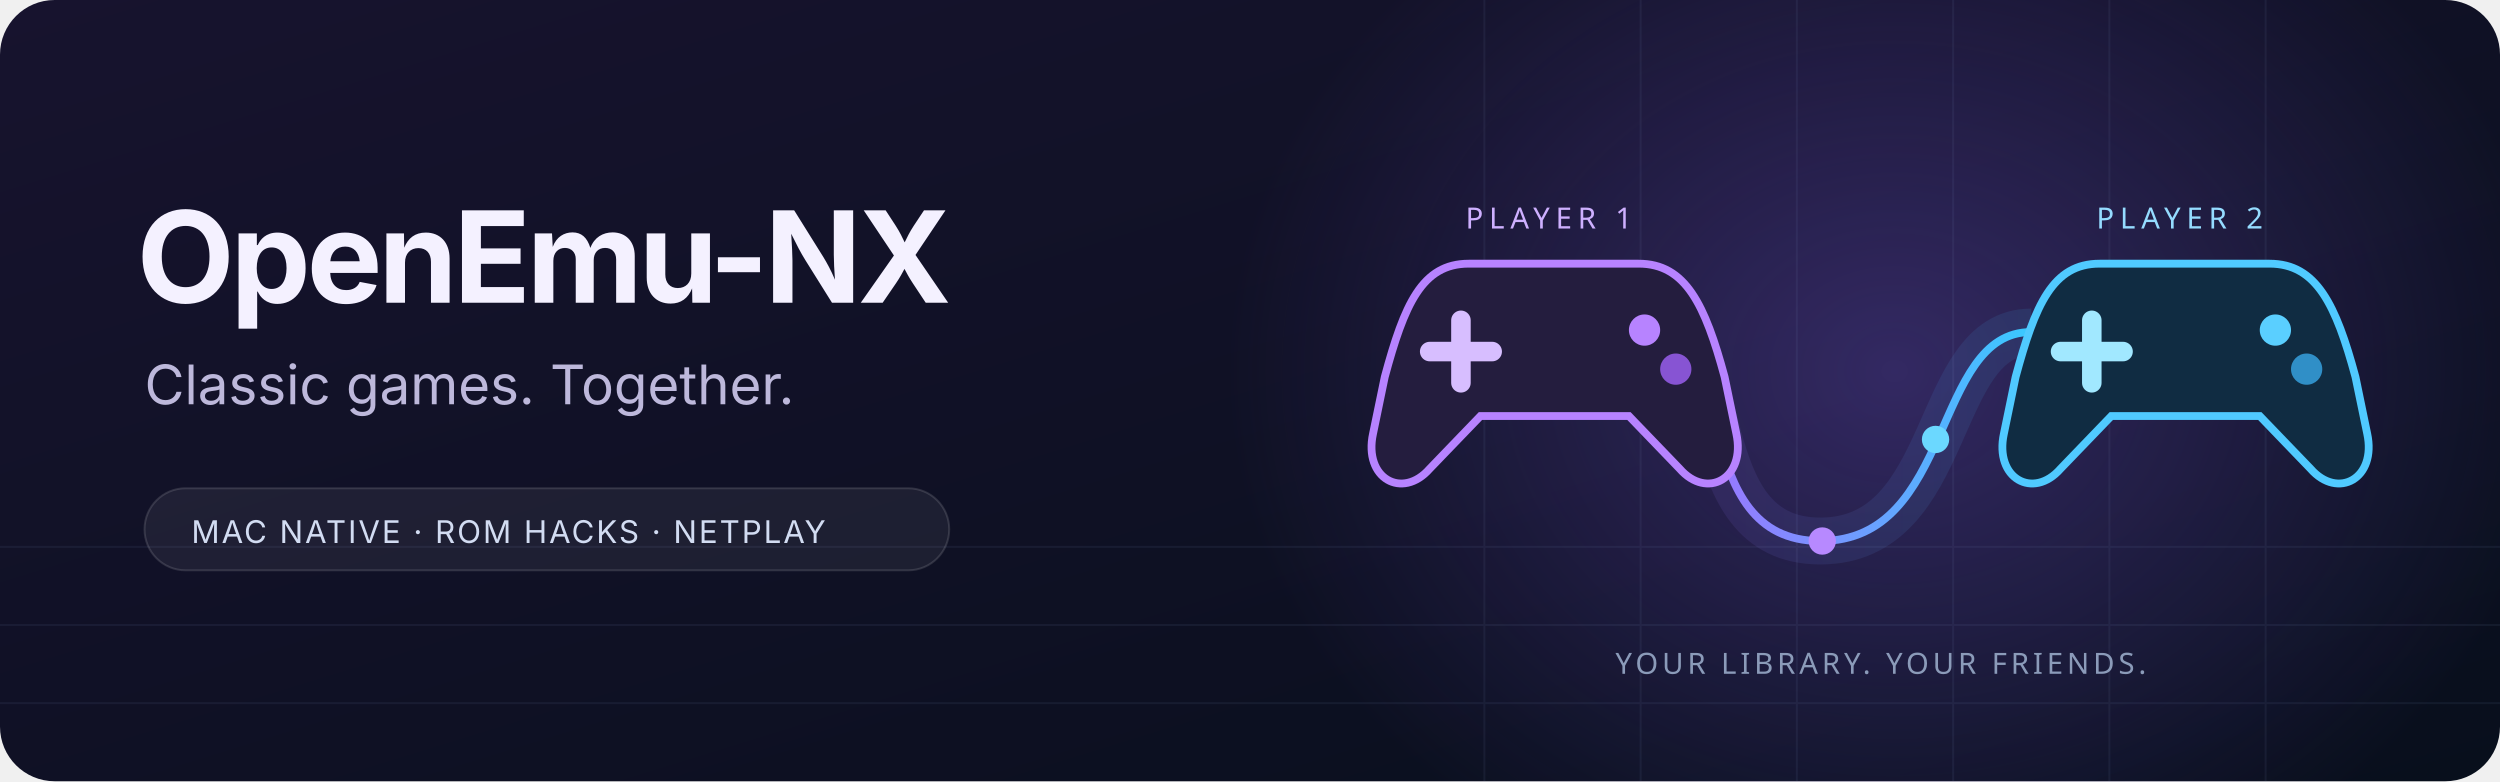
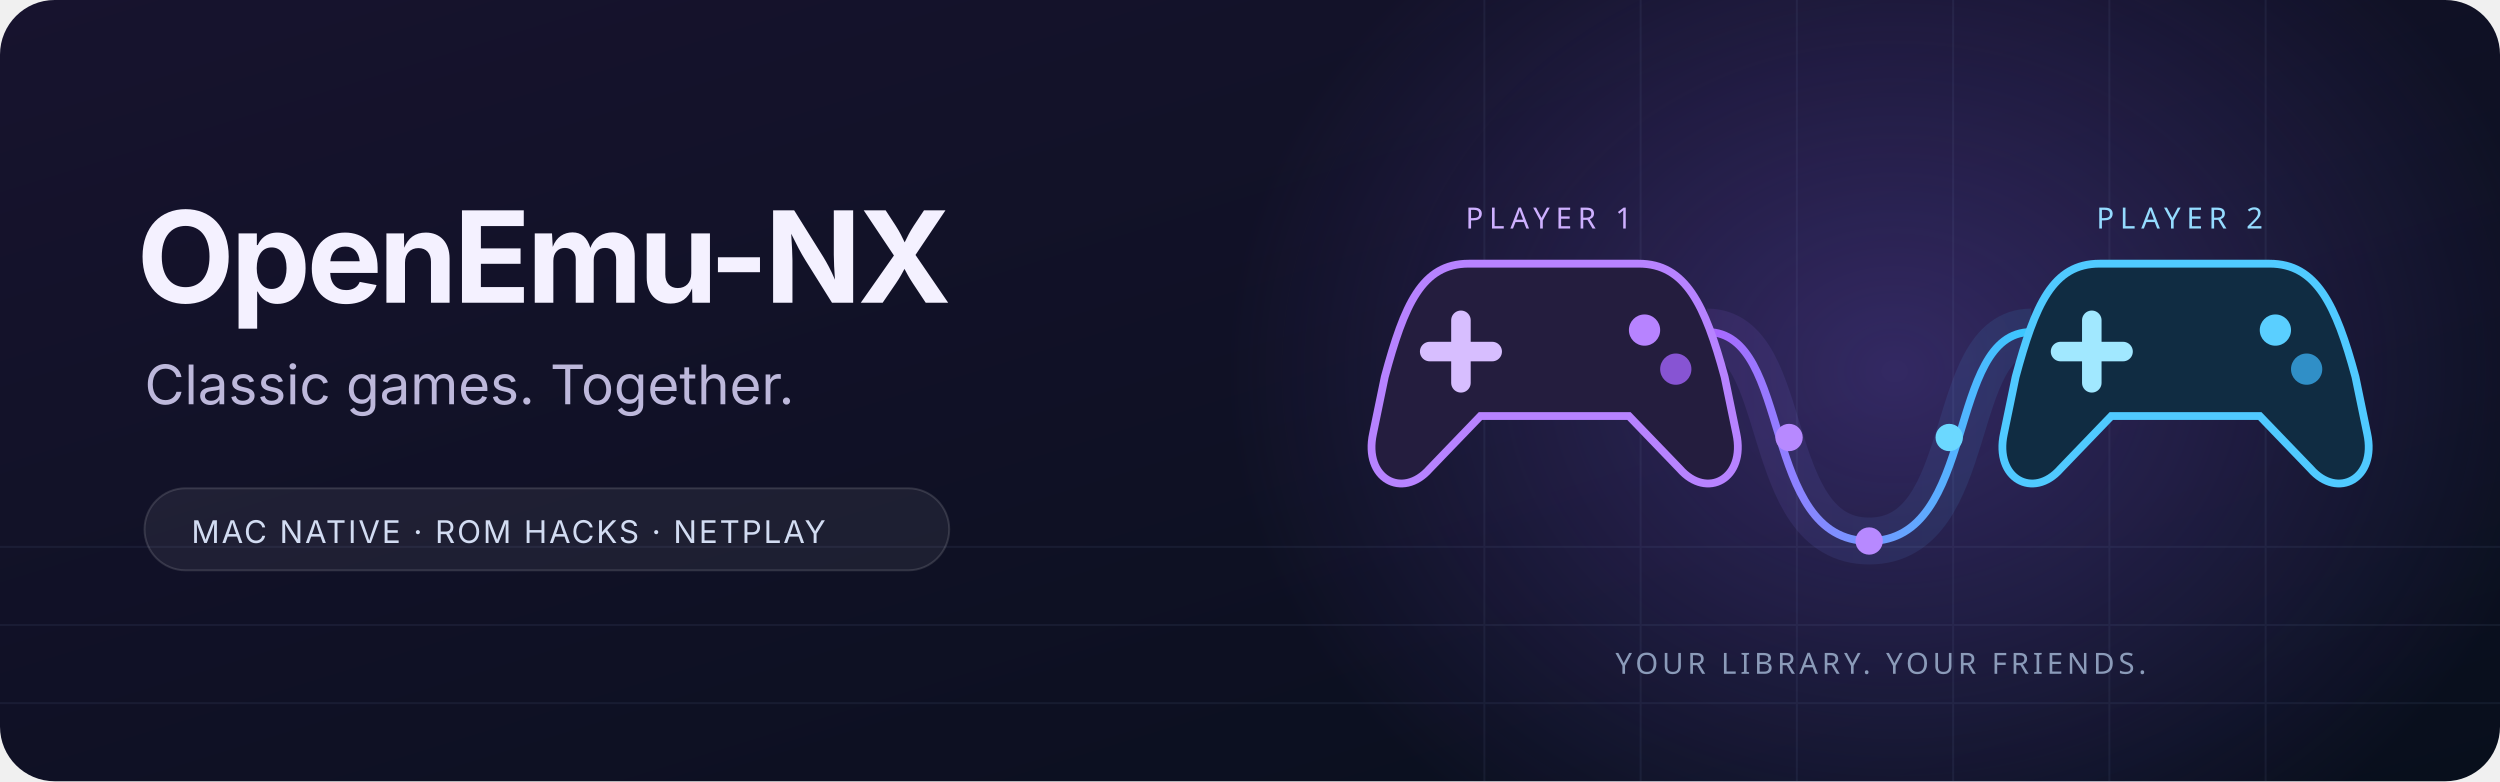
<svg xmlns="http://www.w3.org/2000/svg" width="1280" height="400" viewBox="0 0 1280 400" role="img" aria-labelledby="title desc">
  <defs>
    <linearGradient id="bg" x2="1" y2="1">
      <stop stop-color="#17132e" />
      <stop offset="1" stop-color="#080f1c" />
    </linearGradient>
    <linearGradient id="link">
      <stop stop-color="#ac67ff" />
      <stop offset="1" stop-color="#39caff" />
    </linearGradient>
    <radialGradient id="halo">
      <stop stop-color="#7956d9" stop-opacity=".35" />
      <stop offset="1" stop-color="#7956d9" stop-opacity="0" />
    </radialGradient>
  </defs>
  <rect width="1280" height="400" rx="28" fill="url(#bg)" />
  <ellipse cx="970" cy="190" rx="340" ry="290" fill="url(#halo)" />
  <g stroke="#8398c7" stroke-opacity=".09">
    <path d="M0 320H1280M0 360H1280M0 280H1280M760 0V400M840 0V400M920 0V400M1000 0V400M1080 0V400M1160 0V400" />
  </g>
  <g font-family="-apple-system,BlinkMacSystemFont,Segoe UI,sans-serif">
    <text x="70" y="155" fill="#f4f1ff" font-weight="750" font-size="65" letter-spacing="-2">OpenEmu-NX</text>
    <text x="74" y="207" fill="#bdb8db" font-size="28">Classic games. Together.</text>
    <rect x="74" y="250" width="412" height="42" rx="21" fill="#ffffff" fill-opacity=".06" stroke="#ffffff" stroke-opacity=".13" />
    <text x="98" y="278" fill="#d2dcf2" font-size="16" letter-spacing="1">MAC NATIVE  ·  ROM HACKS  ·  NETPLAY</text>
  </g>
-   <path d="M846 169C890 169 863 277 932 277S989 170 1040 170" fill="none" stroke="url(#link)" stroke-width="24" opacity=".1" />
-   <path d="M846 169C890 169 863 277 932 277S989 170 1040 170" fill="none" stroke="url(#link)" stroke-width="4" />
+   <path d="M874 170C918 170 901 277 957 277S996 170 1040 170" fill="none" stroke="url(#link)" stroke-width="24" opacity=".1" />
+   <path d="M874 170C918 170 901 277 957 277S996 170 1040 170" fill="none" stroke="url(#link)" stroke-width="4" />
  <g fill="#b789ff">
-     <circle cx="882" cy="226" r="7" />
-     <circle cx="933" cy="277" r="7" />
+     <circle cx="916" cy="224" r="7" />
+     <circle cx="957" cy="277" r="7" />
  </g>
-   <circle cx="991" cy="225" r="7" fill="#6bd8ff" />
+   <circle cx="998" cy="224" r="7" fill="#6bd8ff" />
  <g transform="translate(707 105)">
    <path d="M45 30H132C156 30 166 51 176 88L182 117C187 140 167 151 153 135L127 108H51L25 135C11 151-9 140-4 117L2 88C12 51 21 30 45 30Z" fill="#241d3e" stroke="#b783ff" stroke-width="4" />
    <path d="M41 59V91M25 75H57" stroke="#d7beff" stroke-width="10" stroke-linecap="round" />
    <circle cx="135" cy="64" r="8" fill="#b783ff" />
    <circle cx="151" cy="84" r="8" fill="#8754d3" />
    <text x="86" y="12" fill="#ceb0ff" text-anchor="middle" font-size="15" font-family="sans-serif" letter-spacing="3">PLAYER 1</text>
  </g>
  <g transform="translate(1030 105)">
    <path d="M45 30H132C156 30 166 51 176 88L182 117C187 140 167 151 153 135L127 108H51L25 135C11 151-9 140-4 117L2 88C12 51 21 30 45 30Z" fill="#102c42" stroke="#50caff" stroke-width="4" />
    <path d="M41 59V91M25 75H57" stroke="#a1e8ff" stroke-width="10" stroke-linecap="round" />
    <circle cx="135" cy="64" r="8" fill="#5acfff" />
    <circle cx="151" cy="84" r="8" fill="#308fc7" />
    <text x="86" y="12" fill="#95dcff" text-anchor="middle" font-size="15" font-family="sans-serif" letter-spacing="3">PLAYER 2</text>
  </g>
  <text x="963" y="345" fill="#8b9bb9" text-anchor="middle" font-family="sans-serif" font-size="15" letter-spacing="2">YOUR LIBRARY. YOUR FRIENDS.</text>
</svg>
